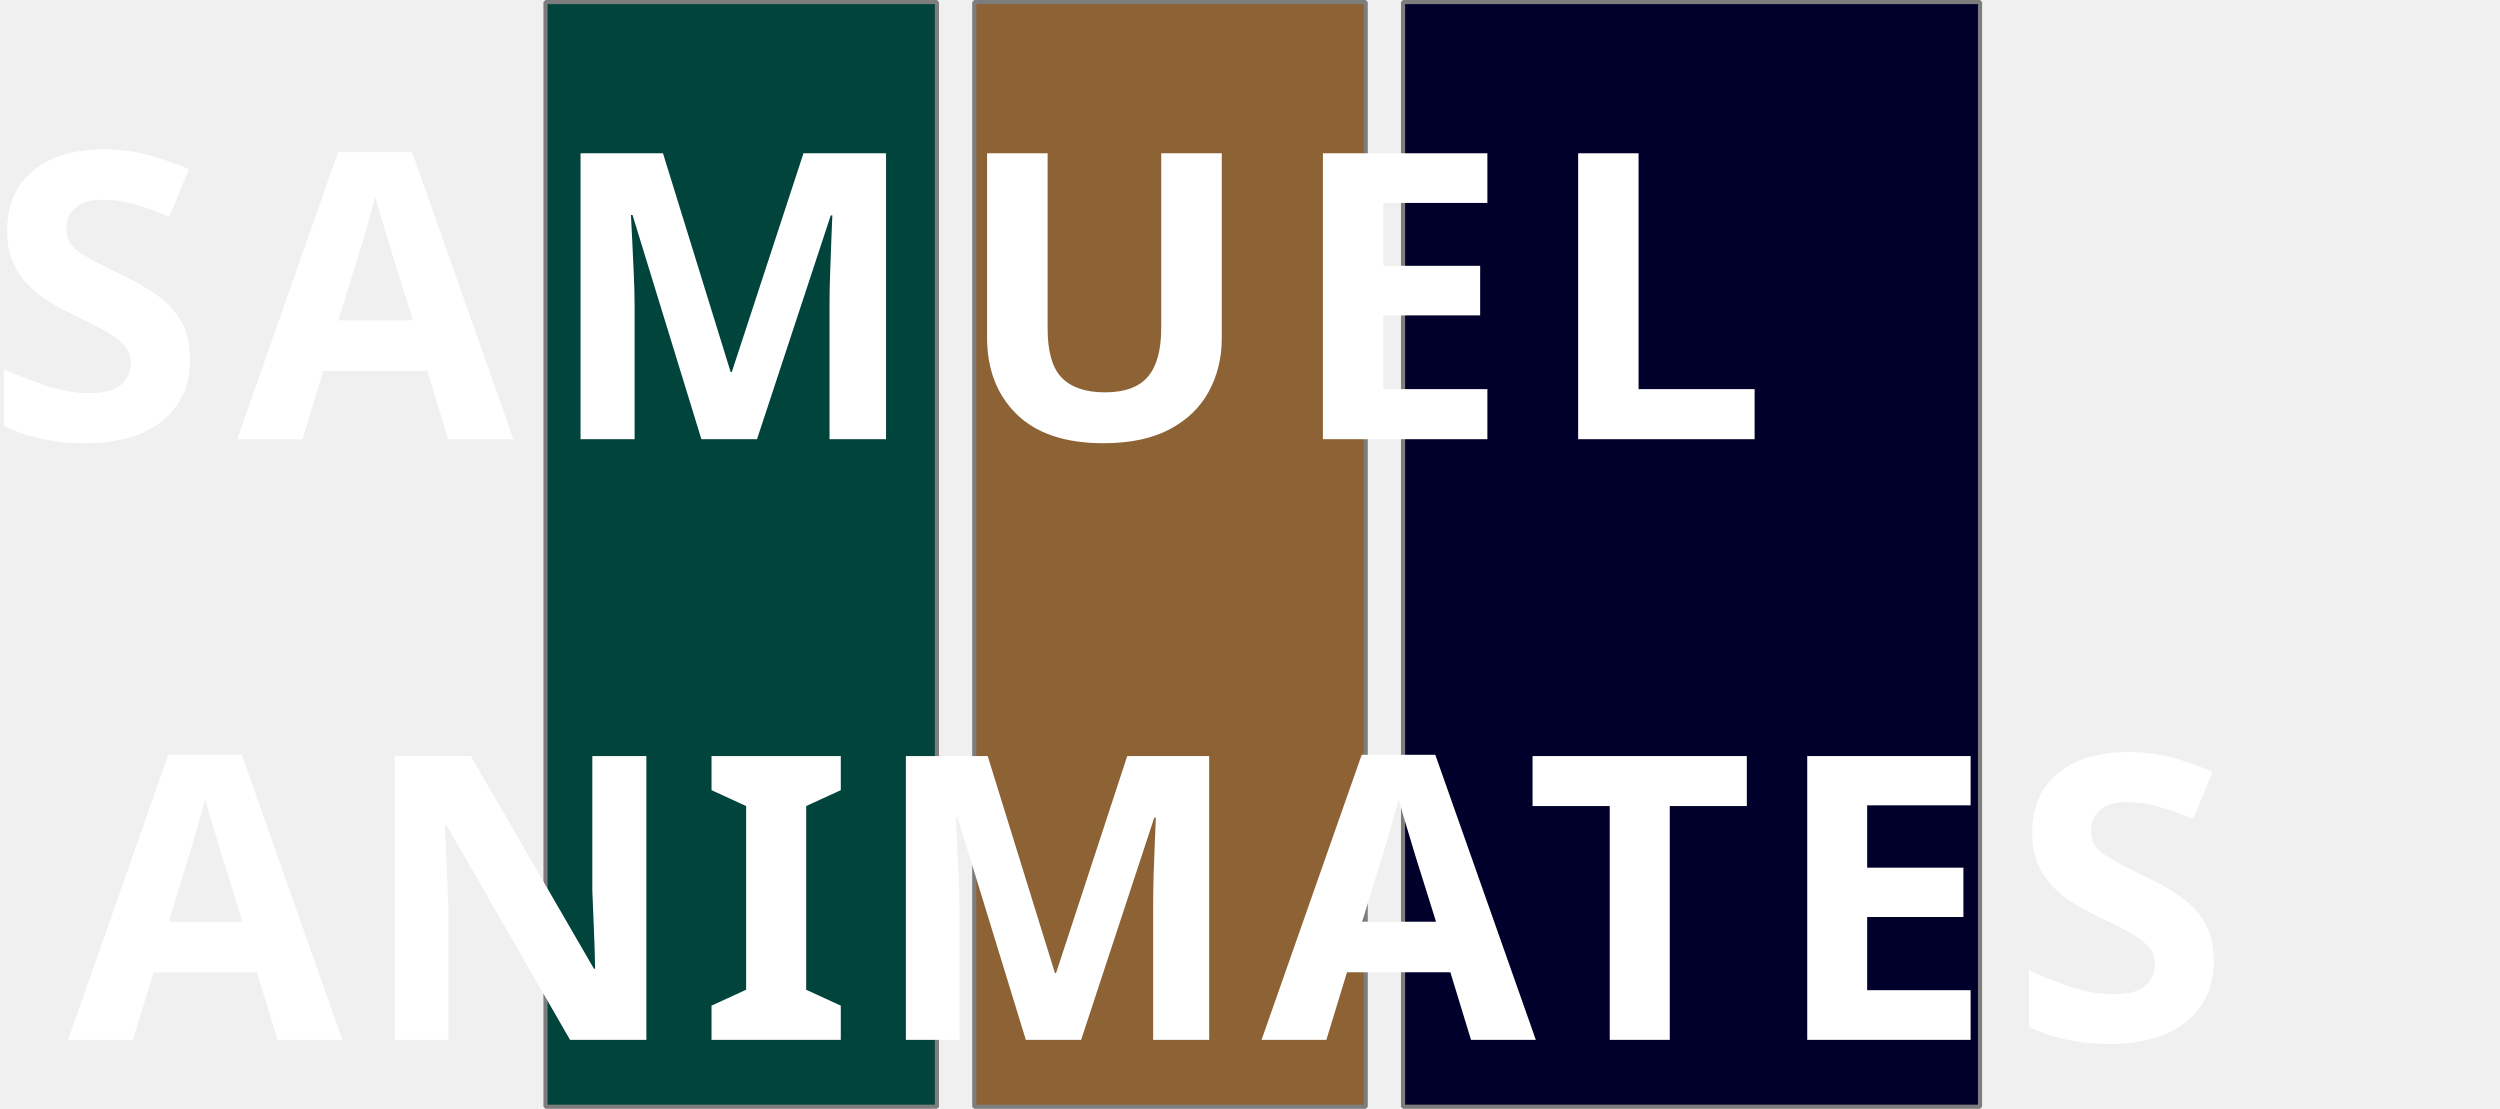
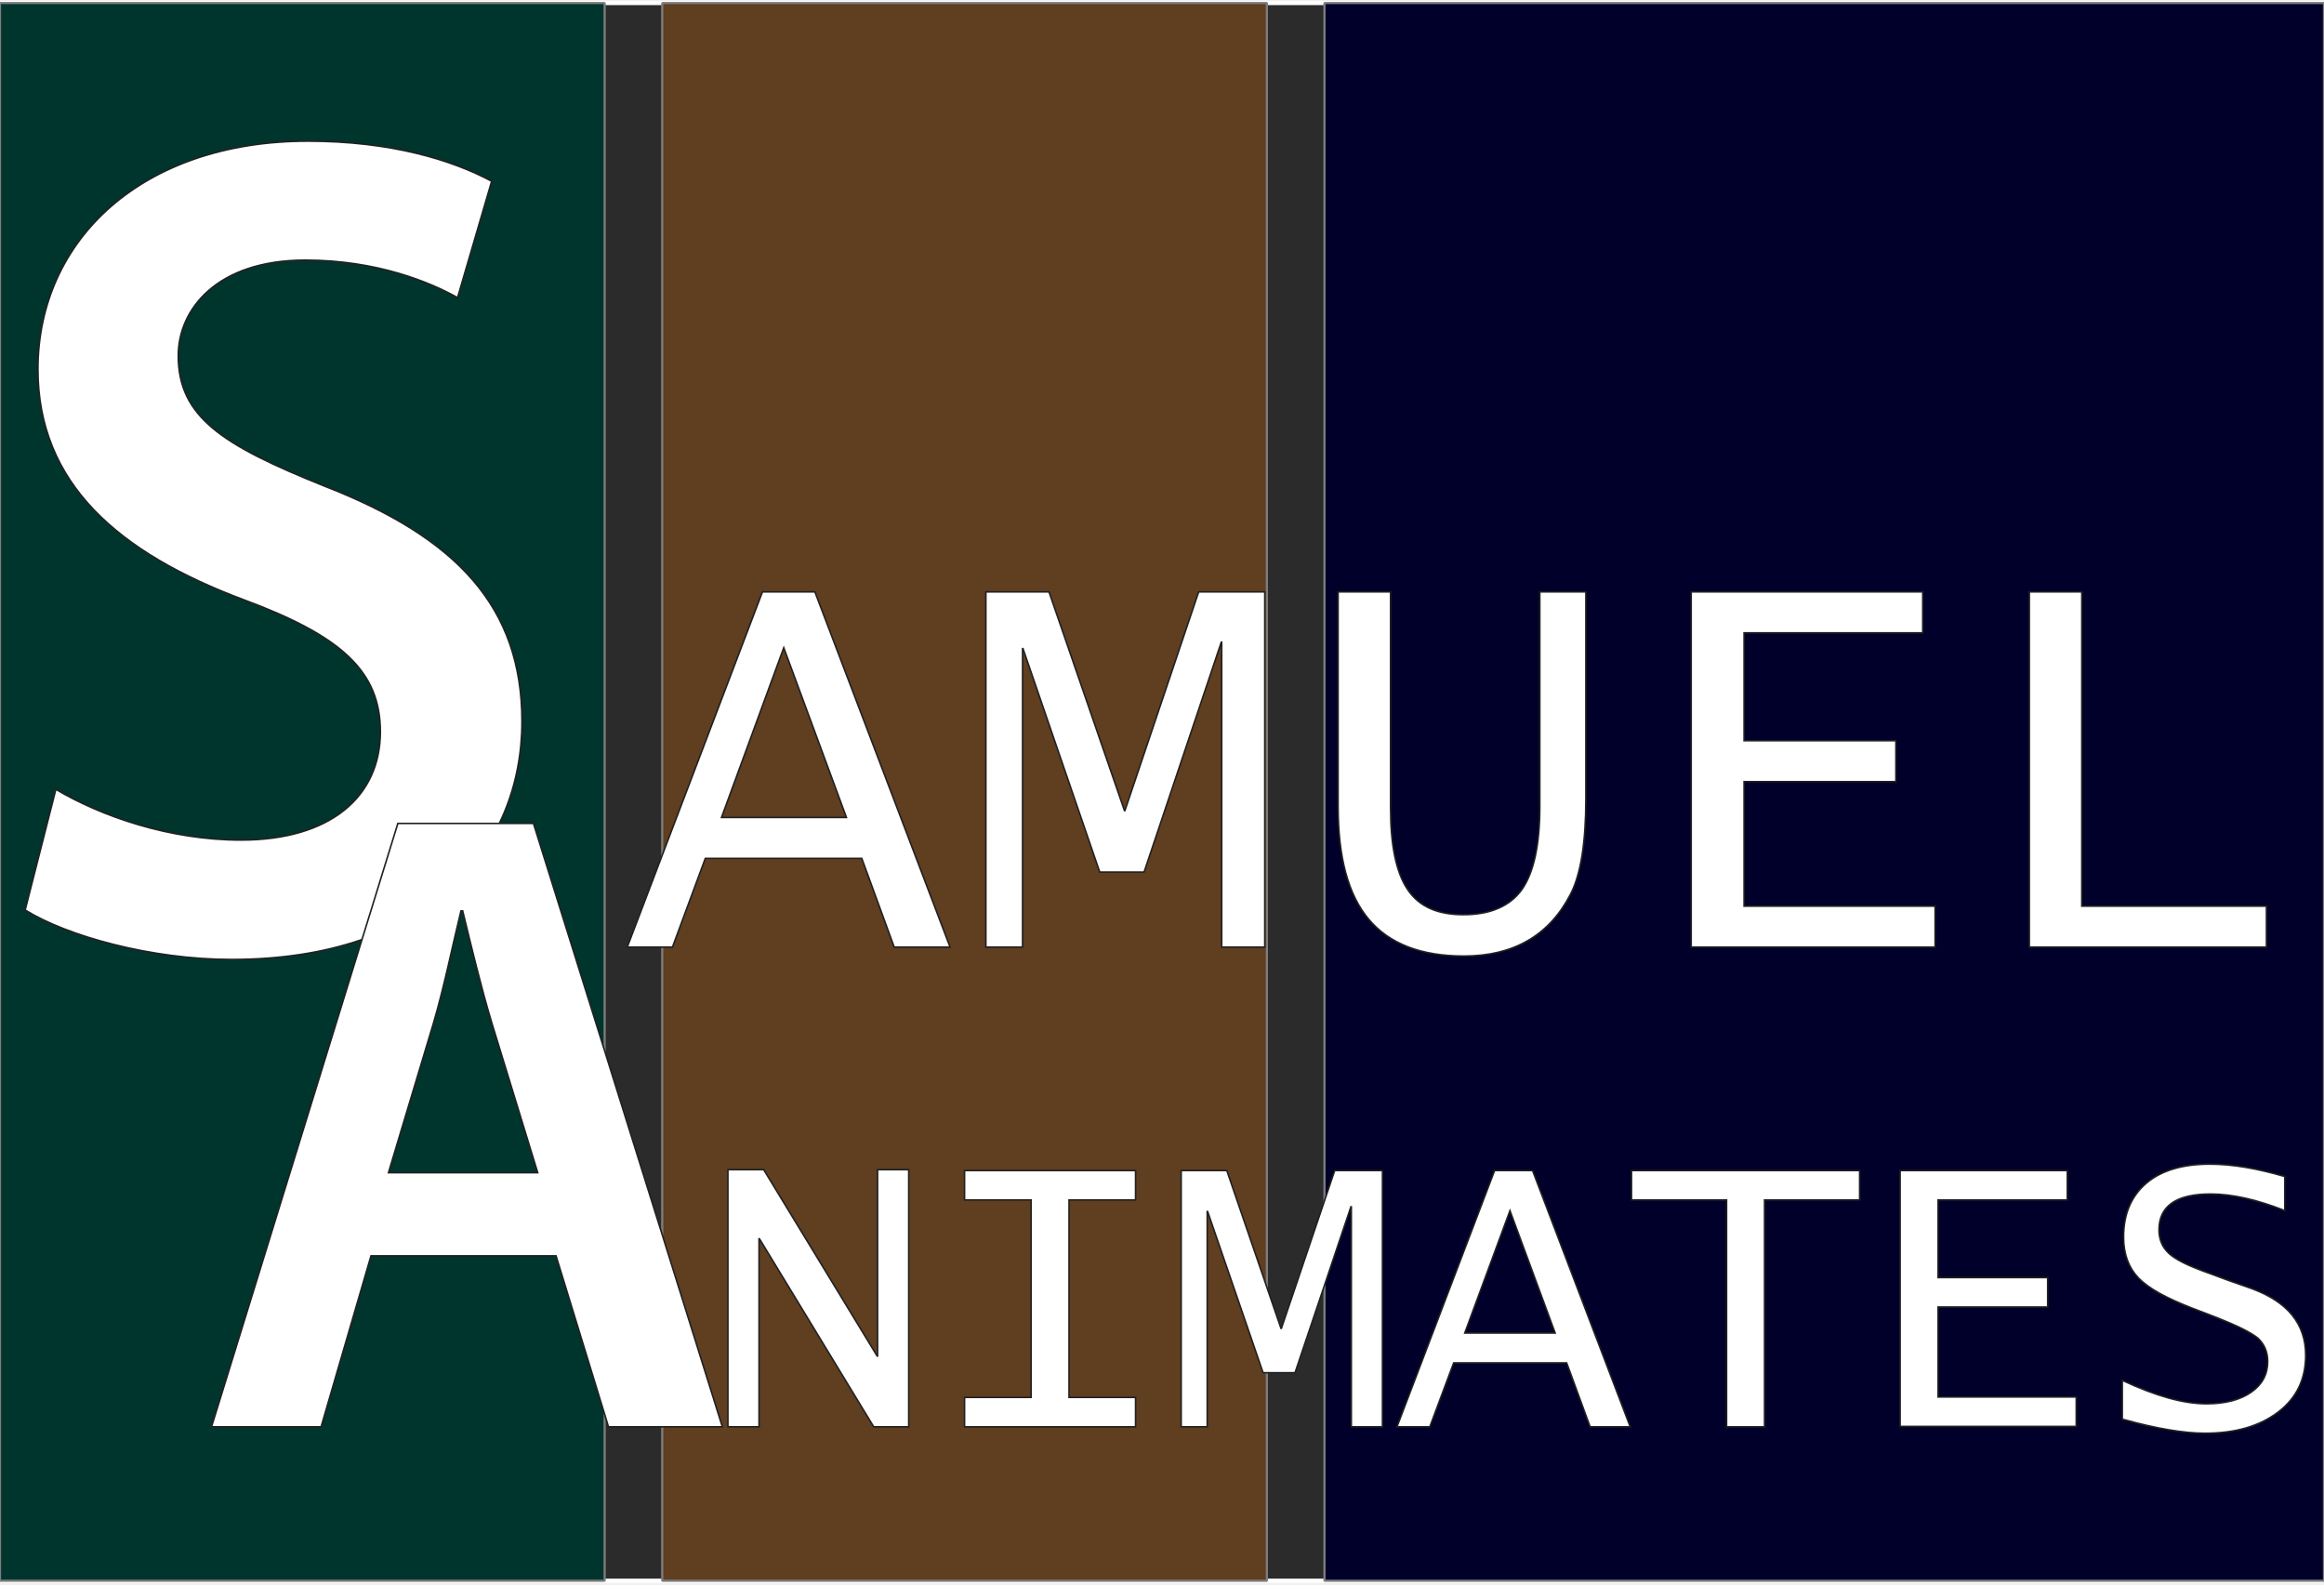
- <svg xmlns="http://www.w3.org/2000/svg" id="svg8" version="1.1" viewBox="0 0 319.419 141.671" height="141.671mm" width="319.419mm">
-   <defs id="defs2" />
-   <g transform="translate(43.78145,-80.0507)" style="display:inline" id="layer2" />
-   <g transform="translate(43.78145,-80.0507)" style="display:inline" id="layer1" />
-   <g transform="translate(43.78145,-80.0507)" style="display:inline" id="layer3" />
-   <g transform="translate(43.78145,-80.0507)" style="display:inline" id="layer4" />
-   <g transform="translate(43.78145,-80.0507)" style="display:inline" id="layer5" />
-   <g transform="translate(43.78145,-80.0507)" style="display:inline" id="layer6" />
-   <g transform="translate(43.78145,-80.0507)" id="layer7" />
-   <g style="display:inline" id="g4792" transform="translate(70.29184,-219.3412)" />
-   <rect style="opacity:1;vector-effect:none;fill:#01443c;fill-opacity:1;stroke:#7d7d7d;stroke-width:0.529;stroke-linecap:butt;stroke-linejoin:bevel;stroke-miterlimit:4;stroke-dasharray:none;stroke-dashoffset:0;stroke-opacity:1;paint-order:markers fill stroke" id="rect4728" width="50.011" height="141.142" x="69.696" y="0.265" />
-   <rect style="opacity:1;vector-effect:none;fill:#8d6234;fill-opacity:1;stroke:#7d7d7d;stroke-width:0.529;stroke-linecap:butt;stroke-linejoin:bevel;stroke-miterlimit:4;stroke-dasharray:none;stroke-dashoffset:0;stroke-opacity:1;paint-order:markers fill stroke" id="rect4728-3" width="50.011" height="141.142" x="124.48" y="0.265" />
-   <rect style="opacity:1;vector-effect:none;fill:#00002a;fill-opacity:1;stroke:#7d7d7d;stroke-width:0.529;stroke-linecap:butt;stroke-linejoin:bevel;stroke-miterlimit:4;stroke-dasharray:none;stroke-dashoffset:0;stroke-opacity:1;paint-order:markers fill stroke" id="rect4728-5" width="73.72" height="141.142" x="179.264" y="0.265" />
-   <text xml:space="preserve" style="font-style:normal;font-variant:normal;font-weight:normal;font-stretch:normal;font-size:51.153px;line-height:1;font-family:Webdings;-inkscape-font-specification:Webdings;letter-spacing:0px;word-spacing:0px;fill:#ffffff;fill-opacity:1;stroke:none;stroke-width:0.265" x="250.213" y="56.113" id="text4516">
-     <tspan id="tspan4514" x="254.181" y="56.113" style="font-style:normal;font-variant:normal;font-weight:bold;font-stretch:normal;font-family:Comfortaa;-inkscape-font-specification:'Comfortaa Bold';text-align:end;letter-spacing:3.969px;word-spacing:0.273px;text-anchor:end;fill:#ffffff;fill-opacity:1;stroke-width:0.265" dx="11.65">SAMUEL</tspan>
-   </text>
-   <text xml:space="preserve" style="font-style:normal;font-variant:normal;font-weight:normal;font-stretch:normal;font-size:50.8px;line-height:1.25;font-family:Webdings;-inkscape-font-specification:Webdings;letter-spacing:0px;word-spacing:0px;fill:#ffffff;fill-opacity:1;stroke:none;stroke-width:0.265" x="322.39" y="132.862" id="text4516-5">
-     <tspan id="tspan4514-4" x="324.507" y="132.862" style="font-style:normal;font-variant:normal;font-weight:bold;font-stretch:normal;font-family:Comfortaa;-inkscape-font-specification:'Comfortaa Bold';text-align:end;letter-spacing:2.117px;word-spacing:0.003px;text-anchor:end;fill:#ffffff;fill-opacity:1;stroke-width:0.265">ANIMATES</tspan>
-   </text>
+ <svg xmlns="http://www.w3.org/2000/svg" version="1.1" id="Layer_1" x="0px" y="0px" viewBox="0 0 545 371.5" style="enable-background:new 0 0 545 371.5;" xml:space="preserve">
+   <style type="text/css">
+ 	.st0{fill:#2B2B2B;stroke:#FFFFFF;}
+ 	.st1{fill:#00352D;stroke:#7D7D7D;stroke-width:0.509;stroke-linejoin:bevel;}
+ 	.st2{fill:#603E20;stroke:#7D7D7D;stroke-width:0.509;stroke-linejoin:bevel;}
+ 	.st3{fill:#00002A;stroke:#7D7D7D;stroke-width:0.509;stroke-linejoin:bevel;}
+ 	.st4{enable-background:new    ;}
+ 	.st5{fill:#FFFFFF;stroke:#212121;stroke-width:0.365;}
+ </style>
+   <g id="Layer_3">
+     <rect y="0.7" class="st0" width="545" height="370" />
+   </g>
+   <g id="svg8">
+     <g id="layer2" transform="translate(51.37219,-80.0507)">
+ 	</g>
+     <g id="layer1" transform="translate(51.37219,-80.0507)">
+ 	</g>
+     <g id="layer3" transform="translate(51.37219,-80.0507)">
+ 	</g>
+     <g id="layer4" transform="translate(51.37219,-80.0507)">
+ 	</g>
+     <g id="layer5" transform="translate(51.37219,-80.0507)">
+ 	</g>
+     <g id="layer6" transform="translate(51.37219,-80.0507)">
+ 	</g>
+     <g id="layer7" transform="translate(51.37219,-80.0507)">
+ 	</g>
+     <g id="g4792" transform="translate(77.88257,-219.3412)">
+ 	</g>
+     <rect id="rect4728_1_" y="0.7" class="st1" width="141.8" height="370" />
+     <rect id="rect4728-3_1_" x="155.3" y="0.7" class="st2" width="141.8" height="370" />
+     <rect id="rect4728-5_1_" x="310.6" y="0.7" class="st3" width="234.4" height="370" />
+   </g>
+   <g id="Layer_4">
+     <g class="st4">
+       <path class="st5" d="M13.1,185.1c10.6,6.3,26.6,11.9,43.4,11.9c21,0,32.7-10.2,32.7-25.4c0-14.1-9-22.4-31.9-30.9    c-29.5-11-48.4-27.3-48.4-54.1c0-30.4,24.5-53.5,63.3-53.5c19.4,0,33.8,4.4,43.1,9.4l-8,27.3c-6.4-3.6-18.9-8.8-35.7-8.8    c-20.8,0-29.8,11.6-29.8,22.4c0,14.4,10.4,21,34.3,30.6c31.1,12.1,46.3,28.4,46.3,55.2c0,29.8-21.8,55.8-68.1,55.8    c-18.9,0-38.6-5.5-48.4-11.6L13.1,185.1z" />
+       <path class="st5" d="M147.1,222.1l31.7-83.3h12.3l31.7,83.3h-13.1l-7.6-20.8h-36.7l-7.7,20.8H147.1z M169.2,191.7h29.3l-14.7-39.8    L169.2,191.7z" />
+       <path class="st5" d="M231.2,222.1v-83.3H246l17.7,51.3h0.1l17.3-51.3h15.5v83.3h-10.1v-71.5h-0.1l-18.1,53.9h-10.4l-18-52.4h-0.1    v70H231.2z" />
+       <path class="st5" d="M313.8,138.8h12.3v50.6c0,8.8,1.3,15.2,4,19.2s7,5.9,13.1,5.9c6.3,0,10.9-2,13.7-5.9c2.8-4,4.2-10.5,4.2-19.5    v-50.3h10.8v48.4c0,10.4-1.2,17.9-3.6,22.5c-5,9.7-13.4,14.5-25,14.5c-10.1,0-17.5-2.9-22.3-8.6s-7.2-14.5-7.2-26.4V138.8z" />
+       <path class="st5" d="M396.6,222.1v-83.3h54.3v9.6H409v25.3h35.6v9.6H409v29.2h44.8v9.6L396.6,222.1L396.6,222.1z" />
+       <path class="st5" d="M475.9,222.1v-83.3h12.3v73.7h43.3v9.6H475.9z" />
+     </g>
+     <g class="st4">
+       <path class="st5" d="M87,294.5l-11.7,40.1H49.6l43.7-141.5h31.8l44.3,141.5h-26.7l-12.3-40.1H87z M126.1,275l-10.7-34.9    c-2.6-8.6-4.9-18.3-6.9-26.5h-0.4c-2,8.2-4,18.1-6.5,26.5L91.1,275H126.1z" />
+       <path class="st5" d="M170.7,334.6v-60.3h8.4l26.6,43.7h0.1v-43.7h7.3v60.3h-8.2l-26.8-44.1H178v44.1H170.7z" />
+       <path class="st5" d="M226.2,334.6v-6.9h15.6v-46.3h-15.6v-6.9h40.1v6.9h-15.6v46.3h15.6v6.9H226.2z" />
+       <path class="st5" d="M277,334.6v-60.1h10.7l12.7,37h0.1l12.5-37h11.2v60.1h-7.3V283h-0.1l-13.1,38.9h-7.5l-13-37.8h-0.1v50.5H277z    " />
+       <path class="st5" d="M327.6,334.6l22.9-60.1h8.9l22.9,60.1h-9.4l-5.5-15h-26.5l-5.6,15H327.6z M343.5,312.6h21.2l-10.6-28.7    L343.5,312.6z" />
+       <path class="st5" d="M404.9,334.6v-53.2h-22.3v-6.9h53.5v6.9h-22.3v53.2H404.9z" />
+       <path class="st5" d="M445.6,334.6v-60.1h39.2v6.9h-30.3v18.2h25.7v6.9h-25.7v21.1h32.4v6.9h-41.3V334.6z" />
+       <path class="st5" d="M535.8,275.9v8c-6.5-2.6-12.4-3.9-17.4-3.9c-8,0-12.1,2.8-12.1,8.4c0,2.3,0.8,4.1,2.3,5.5s4.3,2.8,8.4,4.3    l5.7,2.1l5.4,1.9c8.4,3.1,12.6,8.3,12.6,15.6c0,5.6-2.1,10-6.4,13.3c-4.3,3.3-10,5-17.2,5c-5,0-11.5-1.1-19.4-3.3v-9.1    c7.9,3.7,14.4,5.5,19.7,5.5c4.4,0,7.9-0.9,10.5-2.7c2.6-1.8,3.9-4.2,3.9-7.2c0-2.3-0.8-4.1-2.3-5.5c-1.6-1.3-4.8-2.9-9.6-4.8    l-6-2.3c-5.9-2.3-10.1-4.6-12.4-7s-3.5-5.6-3.5-9.6c0-5.4,1.8-9.6,5.3-12.6s8.5-4.5,14.9-4.5C523.5,273,529.3,274,535.8,275.9z" />
+     </g>
+   </g>
</svg>
